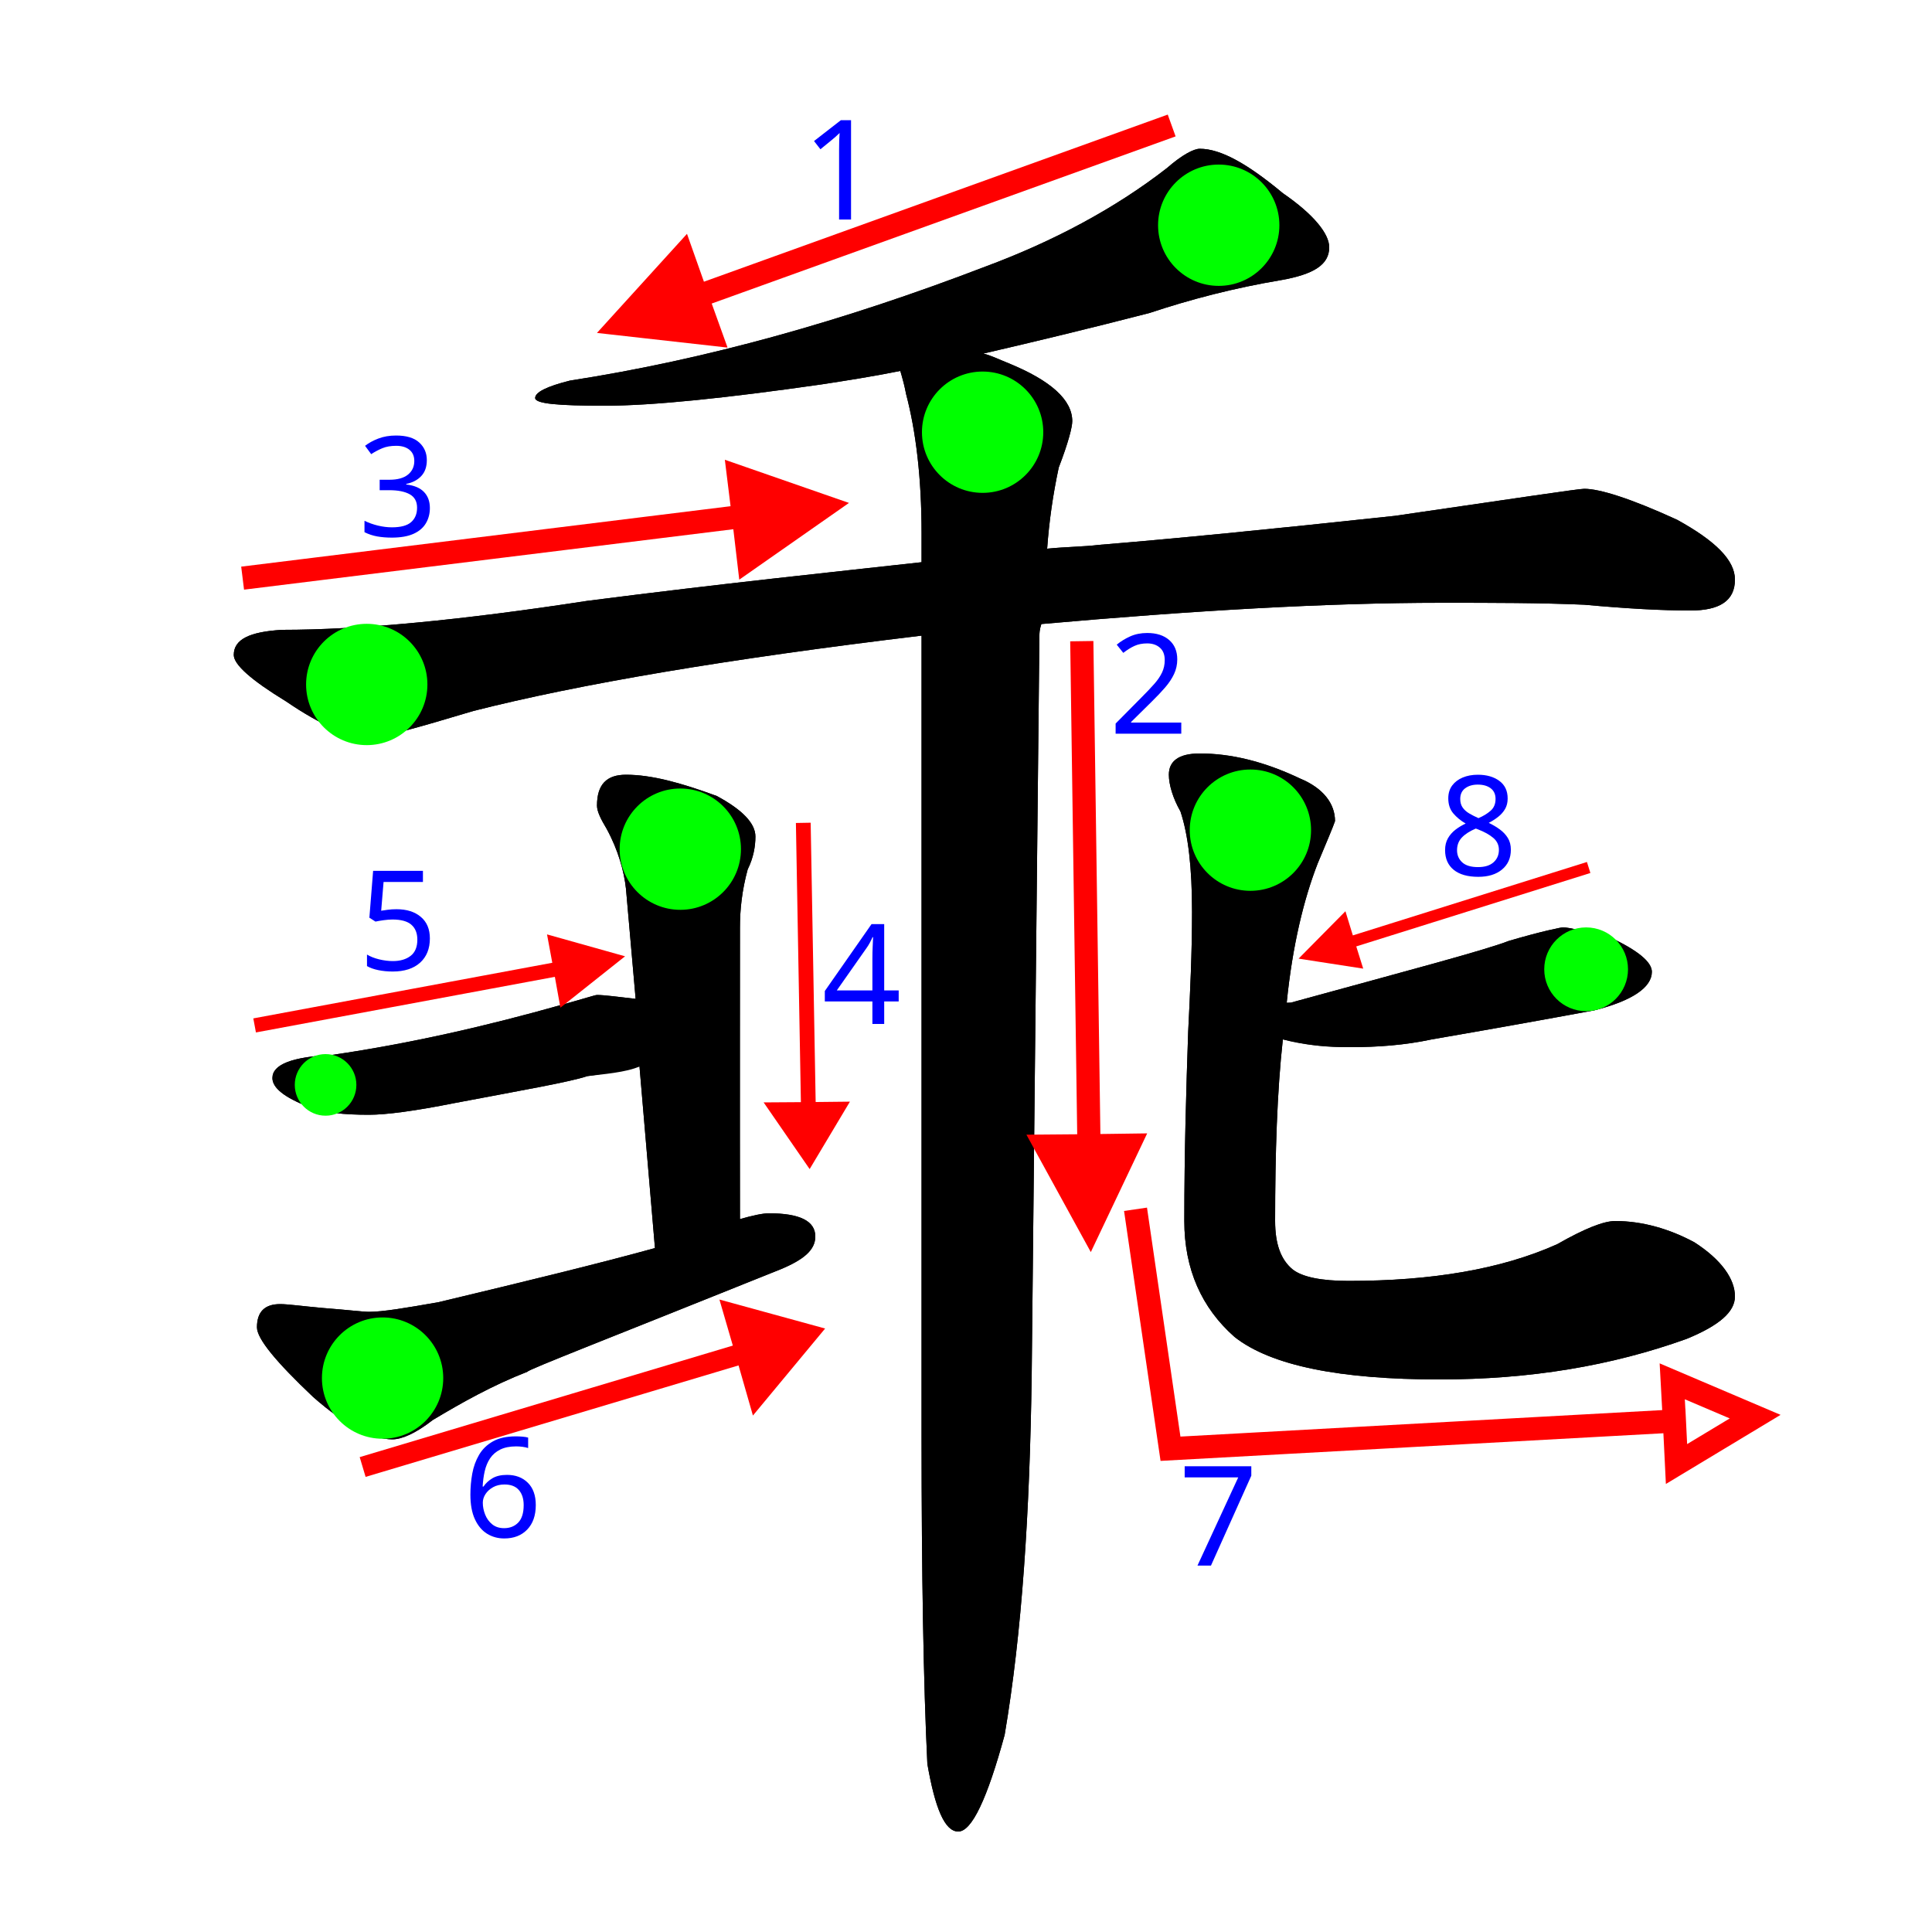
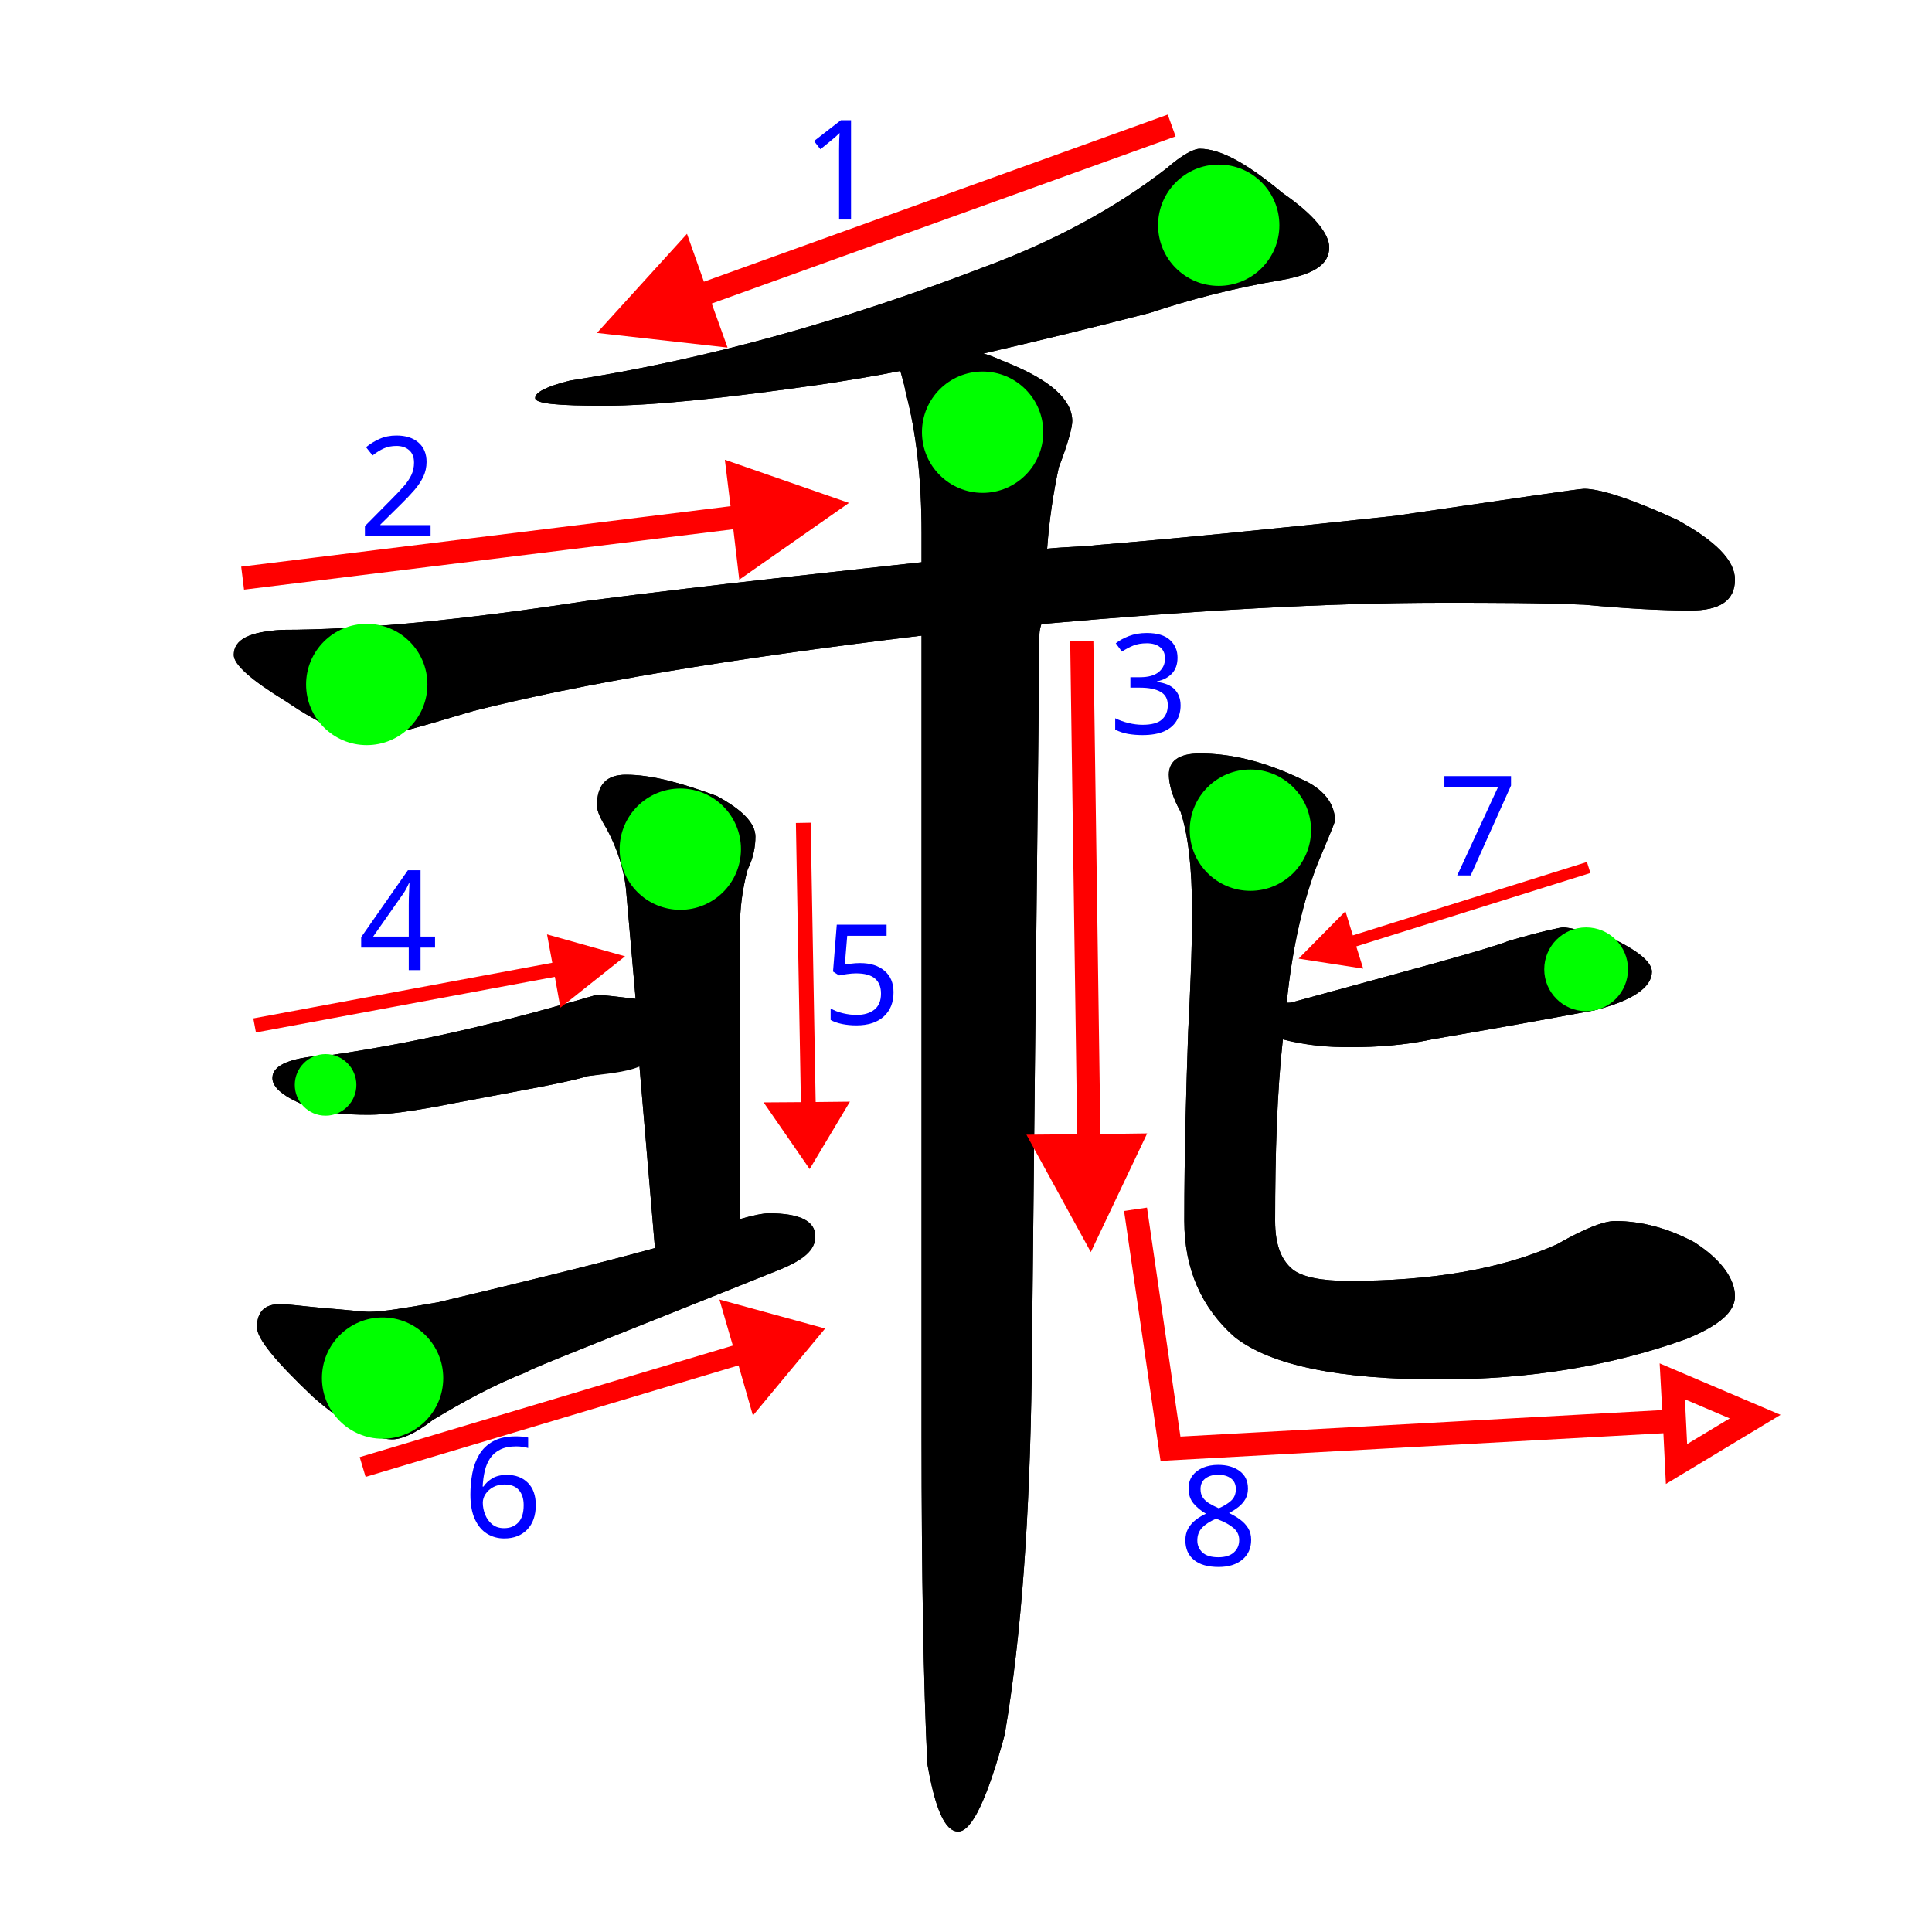
- <svg xmlns="http://www.w3.org/2000/svg" version="1.1" x="0px" y="0px" width="1000px" height="1000px" viewBox="0 0 1000 1000" enable-background="new 0 0 1000 1000" xml:space="preserve">
+ <svg xmlns="http://www.w3.org/2000/svg" version="1.1" id="Layer_1" x="0px" y="0px" width="1000px" height="1000px" viewBox="0 0 1000 1000" enable-background="new 0 0 1000 1000" xml:space="preserve">
  <g id="Layer_1">
    <path id="glyph" d="M621,77c11,0,25,8,43,23c16,11,24,21,24,28c0,9-8,14-25,17c-24,4-47,10-68,17c-31,8-60,15-86,21c4,1,8,3,13,5   c22,9,33,19,33,30c0,3-2,11-7,24c-3,14-5,28-6,42c10-1,19-1,27-2c37-3,88-8,153-15c62-9,95-14,98-14c8,0,24,5,48,16   c20,11,30,21,30,31c0,11-8,16-23,16s-33-1-55-3c-23-1-47-1-74-1c-59,0-128,4-207,11c-1,3-1,5-1,6l-4,383c-1,71-5,133-14,186   c-9,33-17,50-24,50s-12-12-16-35c-2-41-3-98-3-169V329c-100,12-177,25-232,39c-30,9-48,14-54,14c-9,0-24-6-43-19   c-18-11-27-19-27-24c0-8,8-12,25-13c40,0,93-5,158-15c70-9,128-15,173-20v-15c0-29-3-53-8-72c-1-5-2-9-3-12c-15,3-28,5-41,7   c-49,7-87,11-112,11c-24,0-36-1-36-4s6-6,18-9c71-11,142-31,215-59c35-13,67-30,94-51C612,80,618,77,621,77 M324,401   c13,0,28,4,47,11c13,7,20,14,20,21c0,5-1,11-4,17c-3,11-4,21-4,30v151c7-2,12-3,15-3c16,0,24,4,24,12c0,7-6,12-18,17   c-87,35-131,52-131,53c-18,7-34,16-49,25c-9,7-16,10-21,10c-10,0-24-7-41-22c-19-18-29-30-29-36c0-8,4-12,12-12c4,0,11,1,22,2   c13,1,21,2,24,2c7,0,19-2,36-5c46-11,83-20,112-28l-8-94c-10,2-19,4-27,5c-9,3-32,7-69,14c-20,4-35,6-44,6c-13,0-23-1-31-4   c-13-5-19-10-19-15c0-7,10-11,31-12c41-6,80-15,119-26c11-3,17-5,18-5c4,0,11,1,20,2l-5-57c-1-9-4-20-10-31c-3-5-5-9-5-12   C309,406,314,401,324,401 M809,480c3,0,11,2,24,5c15,7,22,13,22,18c0,8-10,15-30,20c-27,5-55,10-84,15c-14,3-28,4-42,4   c-12,0-24-1-35-4c-3,27-4,59-4,94c0,12,3,20,9,25c5,4,15,6,29,6c43,0,79-6,108-19c14-8,24-12,30-12c14,0,28,4,41,11   c14,9,21,19,21,28c0,8-8,15-25,22c-39,14-81,21-128,21c-51,0-87-7-106-22c-17-15-26-35-26-60c0-36,1-69,2-98c1-20,2-41,2-62   c0-23-2-40-6-52c-4-7-6-14-6-19c0-7,5-11,16-11c16,0,33,4,52,13c12,5,18,13,18,22c-1,3-4,10-9,22c-7,18-13,42-16,72c1,0,1,0,2,0   c62-17,100-27,113-32C798,482,808,480,809,480z" />
  </g>
  <g id="Layer_2">
    <path id="Stroke" d="M621,77c11,0,25,8,43,23c16,11,24,21,24,28c0,9-8,14-25,17c-24,4-47,10-68,17c-31,8-60,15-86,21l-43,9   c-15,3-28,5-41,7c-49,7-87,11-112,11c-24,0-36-1-36-4s6-6,18-9c71-11,142-31,215-59c35-13,67-30,94-51C612,80,618,77,621,77" />
    <circle id="Start_Mark" fill="#00FF00" cx="630.812" cy="116.577" r="31.395" />
    <polyline id="Arrow" fill="#FF0000" stroke="#FF0000" stroke-width="12" points="606.457,64.953 360.707,153.502 353.276,132.497    321.317,167.671 367.673,172.87 360.707,153.502  " />
-     <text transform="matrix(1 0 0 1 414.9336 113.6157)" fill="#0000FF" font-family="'MyriadPro-Regular'" font-size="72">1</text>
+     <text transform="matrix(1 0 0 1 414.9336 113.6152)" fill="#0000FF" font-family="'MyriadPro-Regular'" font-size="72">1</text>
  </g>
  <g id="Layer_3">
+     <path id="Stroke_2_" d="M477,329c-100,12-177,25-232,39c-30,9-48,14-54,14c-9,0-24-6-43-19c-18-11-27-19-27-24c0-8,8-12,25-13   c40,0,93-5,158-15c70-9,128-15,173-20l65-7c10-1,19-1,27-2c37-3,88-8,153-15c62-9,95-14,98-14c8,0,24,5,48,16c20,11,30,21,30,31   c0,11-8,16-23,16s-33-1-55-3c-23-1-47-1-74-1c-59,0-128,4-207,11L477,329z" />
+     <circle id="Start_Mark" fill="#00FF00" cx="189.828" cy="354.282" r="31.395" />
+     <polyline id="Arrow" fill="#FF0000" stroke="#FF0000" stroke-width="12" points="125.579,299.248 384.825,267.231    387.427,289.361 426.373,262.124 382.312,246.803 384.825,267.231  " />
+     <text transform="matrix(1 0 0 1 185.4253 277.5508)" fill="#0000FF" font-family="'MyriadPro-Regular'" font-size="72">2</text>
+   </g>
+   <g id="Layer_4">
    <path id="Stroke" d="M539,323c-1,3-1,5-1,6l-4,383c-1,71-5,133-14,186c-9,33-17,50-24,50s-12-12-16-35c-2-41-3-98-3-169V329v-38   v-15c0-29-3-53-8-72c-1-5-0.833-4.167-3-12c-26.167-33.5,43-9,43-9c4,1,8,3,13,5c22,9,33,19,33,30c0,3-2,11-7,24c-3,14-5,28-6,42   L539,323z" />
    <circle id="Start_Mark" fill="#00FF00" cx="508.598" cy="223.708" r="31.395" />
    <polyline id="Arrow" fill="#FF0000" stroke="#FF0000" stroke-width="12" points="559.934,331.861 563.646,593.047    541.362,593.232 564.218,634.902 584.227,592.766 563.646,593.047  " />
-     <text transform="matrix(1 0 0 1 573.9912 379.7578)" fill="#0000FF" font-family="'MyriadPro-Regular'" font-size="72">2</text>
-   </g>
-   <g id="Layer_4">
-     <path id="Stroke" d="M477,329c-100,12-177,25-232,39c-30,9-48,14-54,14c-9,0-24-6-43-19c-18-11-27-19-27-24c0-8,8-12,25-13   c40,0,93-5,158-15c70-9,128-15,173-20l65-7c10-1,19-1,27-2c37-3,88-8,153-15c62-9,95-14,98-14c8,0,24,5,48,16c20,11,30,21,30,31   c0,11-8,16-23,16s-33-1-55-3c-23-1-47-1-74-1c-59,0-128,4-207,11L477,329z" />
-     <circle id="Start_Mark" fill="#00FF00" cx="189.828" cy="354.282" r="31.395" />
-     <polyline id="Arrow" fill="#FF0000" stroke="#FF0000" stroke-width="12" points="125.579,299.248 384.825,267.231    387.427,289.361 426.373,262.124 382.313,246.803 384.825,267.231  " />
-     <text transform="matrix(1 0 0 1 185.4253 277.5508)" fill="#0000FF" font-family="'MyriadPro-Regular'" font-size="72">3</text>
+     <text transform="matrix(1 0 0 1 573.9912 379.7578)" fill="#0000FF" font-family="'MyriadPro-Regular'" font-size="72">3</text>
  </g>
  <g id="Layer_5">
+     <path id="Stroke" d="M331,552c-6.901,3.091-19,4-27,5c-9,3-32,7-69,14c-20,4-35,6-44,6c-13,0-23-1-31-4c-13-5-19-10-19-15   c0-7,10-11,31-12c41-6,80-15,119-26c11-3,17-5,18-5c4,0,11,1,20,2C329,517,376.597,541.591,331,552z" />
+     <circle id="Start_Mark" fill="#00FF00" cx="168.517" cy="561.54" r="15.941" />
+     <polyline id="Arrow" fill="#FF0000" stroke="#FF0000" stroke-width="7.401" points="131.792,530.757 290.176,501.294    292.61,514.818 315.56,496.586 287.861,488.812 290.176,501.294  " />
+     <text transform="matrix(1 0 0 1 185.4253 502.1406)" fill="#0000FF" font-family="'MyriadPro-Regular'" font-size="72">4</text>
+   </g>
+   <g id="Layer_6">
    <path id="Stroke" d="M324,401c13,0,28,4,47,11c13,7,20,14,20,21c0,5-1,11-4,17c-3,11-4,21-4,30c0,0-0.167,104.833,0,151   c-16.565,65.418-44,15-44,15l-8-94l-2-35l-5-57c-1-9-4-20-10-31c-3-5-5-9-5-12C309,406,314,401,324,401" />
    <circle id="Start_Mark" fill="#00FF00" cx="352.123" cy="439.528" r="31.395" />
    <polyline id="Arrow" fill="#FF0000" stroke="#FF0000" stroke-width="7.646" points="415.779,425.901 418.431,574.268    402.507,574.375 418.84,598.045 433.14,574.109 418.431,574.268  " />
-     <text transform="matrix(1 0 0 1 425.4097 530.0107)" fill="#0000FF" font-family="'MyriadPro-Regular'" font-size="72">4</text>
-   </g>
-   <g id="Layer_6">
-     <path id="Stroke" d="M331,552c-6.901,3.091-19,4-27,5c-9,3-32,7-69,14c-20,4-35,6-44,6c-13,0-23-1-31-4c-13-5-19-10-19-15   c0-7,10-11,31-12c41-6,80-15,119-26c11-3,17-5,18-5c4,0,11,1,20,2C329,517,376.597,541.591,331,552z" />
-     <circle id="Start_Mark" fill="#00FF00" cx="168.517" cy="561.54" r="15.941" />
-     <polyline id="Arrow" fill="#FF0000" stroke="#FF0000" stroke-width="7.401" points="131.792,530.757 290.176,501.294    292.61,514.818 315.56,496.586 287.861,488.813 290.176,501.294  " />
-     <text transform="matrix(1 0 0 1 185.4253 502.1406)" fill="#0000FF" font-family="'MyriadPro-Regular'" font-size="72">5</text>
+     <text transform="matrix(1 0 0 1 425.4097 530.0107)" fill="#0000FF" font-family="'MyriadPro-Regular'" font-size="72">5</text>
  </g>
  <g id="Layer_7">
    <path id="Stroke" d="M383,631c7-2,12-3,15-3c16,0,24,4,24,12c0,7-6,12-18,17c-87,35-131,52-131,53c-18,7-34,16-49,25   c-9,7-16,10-21,10c-10,0-24-7-41-22c-19-18-29-30-29-36c0-8,4-12,12-12c4,0,11,1,22,2c13,1,21,2,24,2c7,0,19-2,36-5   c46-11,83-20,112-28L383,631z" />
    <circle id="Start_Mark" fill="#00FF00" cx="198.024" cy="713.299" r="31.395" />
    <polyline id="Arrow" fill="#FF0000" stroke="#FF0000" stroke-width="10.679" points="187.704,759.317 385.919,700.073    392.058,721.493 417.689,690.601 380.167,680.312 385.919,700.073  " />
    <text transform="matrix(1 0 0 1 239.5239 795.584)" fill="#0000FF" font-family="'MyriadPro-Regular'" font-size="72">6</text>
  </g>
  <g id="Layer_8">
+     <path id="Stroke" d="M668,519c62-17,100-27,113-32c17-5,27-7,28-7c3,0,11,2,24,5c15,7,22,13,22,18c0,8-10,15-30,20   c-27,5-55,10-84,15c-14,3-28,4-42,4c-12,0-19.5-0.5-35-4C637.25,524.25,668,519,668,519z" />
+     <circle id="Start_Mark" fill="#00FF00" cx="820.975" cy="501.703" r="21.679" />
+     <polyline id="Arrow" fill="#FF0000" stroke="#FF0000" stroke-width="5.971" points="822.287,449.009 698.257,487.908    695.001,477.309 678.377,494.13 701.316,497.682 698.257,487.908  " />
+     <text transform="matrix(1 0 0 1 744.4414 453.125)" fill="#0000FF" font-family="'MyriadPro-Regular'" font-size="72">7</text>
+   </g>
+   <g id="Layer_9">
    <path id="Stroke" d="M664,538c-3,27-4,59-4,94c0,12,3,20,9,25c5,4,15,6,29,6c43,0,79-6,108-19c14-8,24-12,30-12c14,0,28,4,41,11   c14,9,21,19,21,28c0,8-8,15-25,22c-39,14-81,21-128,21c-51,0-87-7-106-22c-17-15-26-35-26-60c0-36,1-69,2-98c1-20,2-41,2-62   c0-23-2-40-6-52c-4-7-6-14-6-19c0-7,5-11,16-11c16,0,33,4,52,13c12,5,18,13,18,22c-1,3-4,10-9,22c-7,18-13,42-16,72c1,0,1,0,2,0   L664,538z" />
    <circle id="Start_Mark" fill="#00FF00" cx="647.205" cy="429.692" r="31.395" />
    <polyline id="Arrow" fill="none" stroke="#FF0000" stroke-width="12" points="587.746,625.926 605.844,749.864 866.666,735.526    867.76,757.781 908.465,733.251 865.548,714.975 866.666,735.526  " />
-     <text transform="matrix(1 0 0 1 610.0166 810.3379)" fill="#0000FF" font-family="'MyriadPro-Regular'" font-size="72">7</text>
-   </g>
-   <g id="Layer_9">
-     <path id="Stroke" d="M668,519c62-17,100-27,113-32c17-5,27-7,28-7c3,0,11,2,24,5c15,7,22,13,22,18c0,8-10,15-30,20   c-27,5-55,10-84,15c-14,3-28,4-42,4c-12,0-19.5-0.5-35-4C637.25,524.25,668,519,668,519z" />
-     <circle id="Start_Mark" fill="#00FF00" cx="820.975" cy="501.703" r="21.679" />
-     <polyline id="Arrow" fill="#FF0000" stroke="#FF0000" stroke-width="5.971" points="822.287,449.009 698.257,487.908    695.001,477.309 678.377,494.13 701.316,497.682 698.257,487.908  " />
-     <text transform="matrix(1 0 0 1 744.4414 453.1245)" fill="#0000FF" font-family="'MyriadPro-Regular'" font-size="72">8</text>
+     <text transform="matrix(1 0 0 1 610.0166 810.3379)" fill="#0000FF" font-family="'MyriadPro-Regular'" font-size="72">8</text>
  </g>
</svg>
